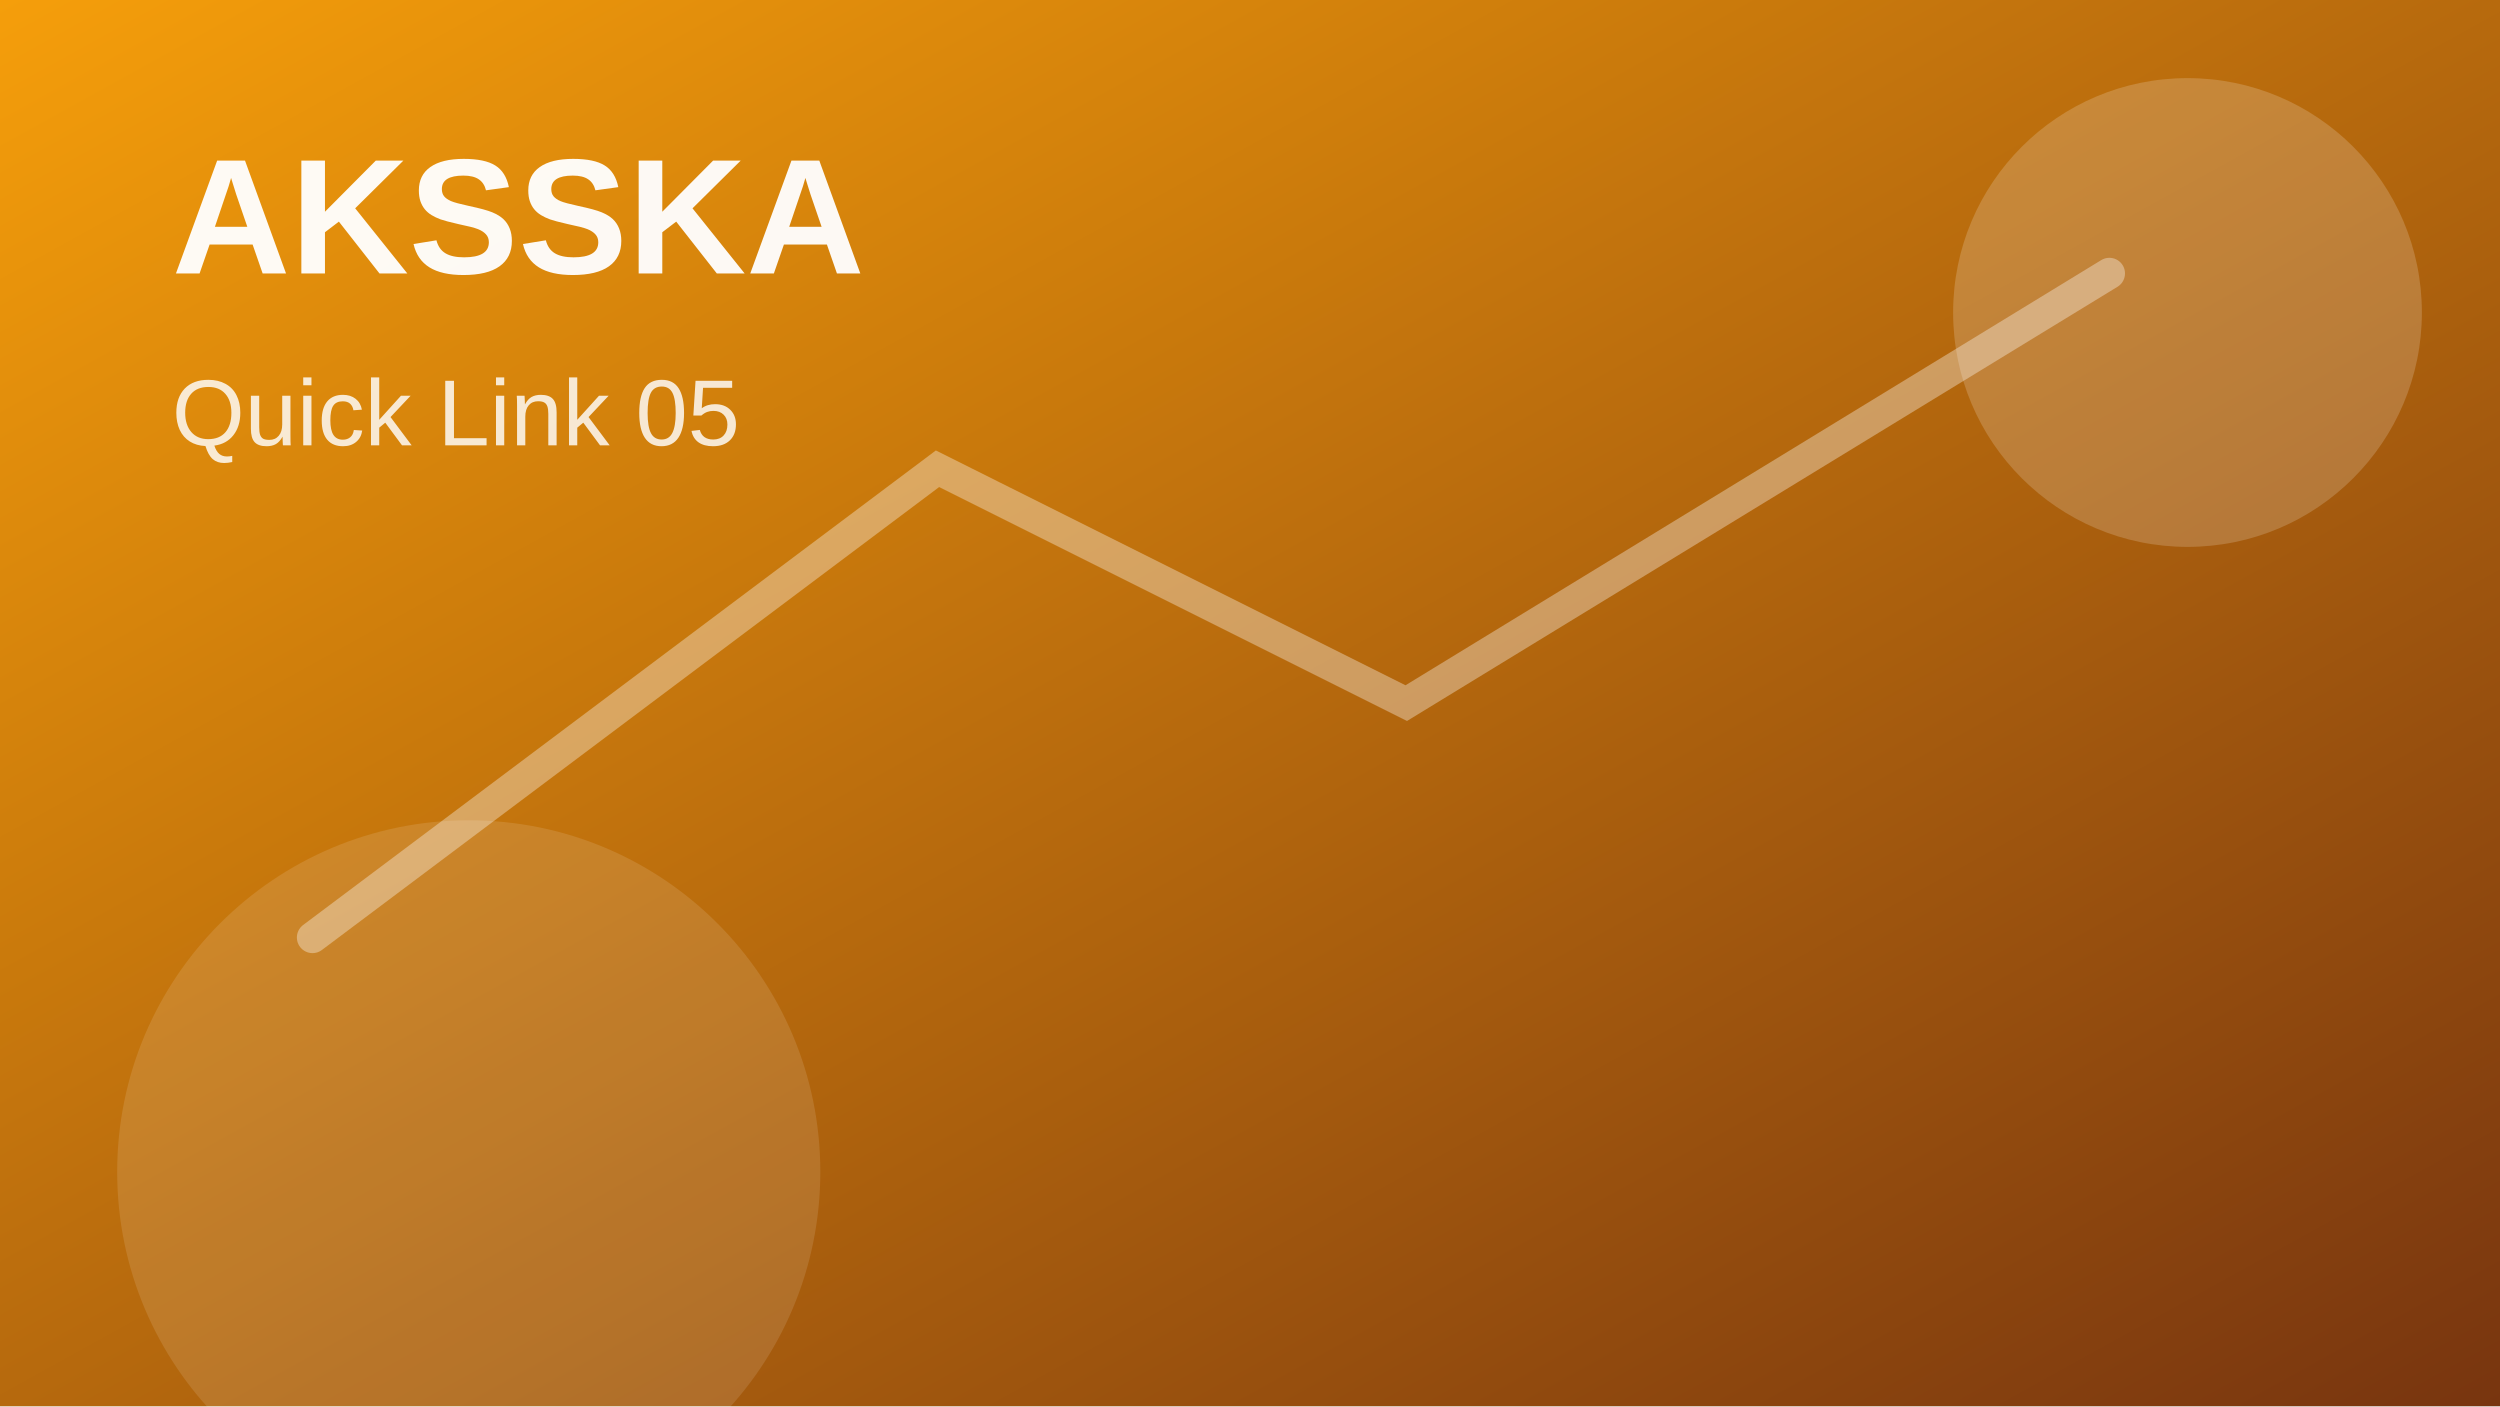
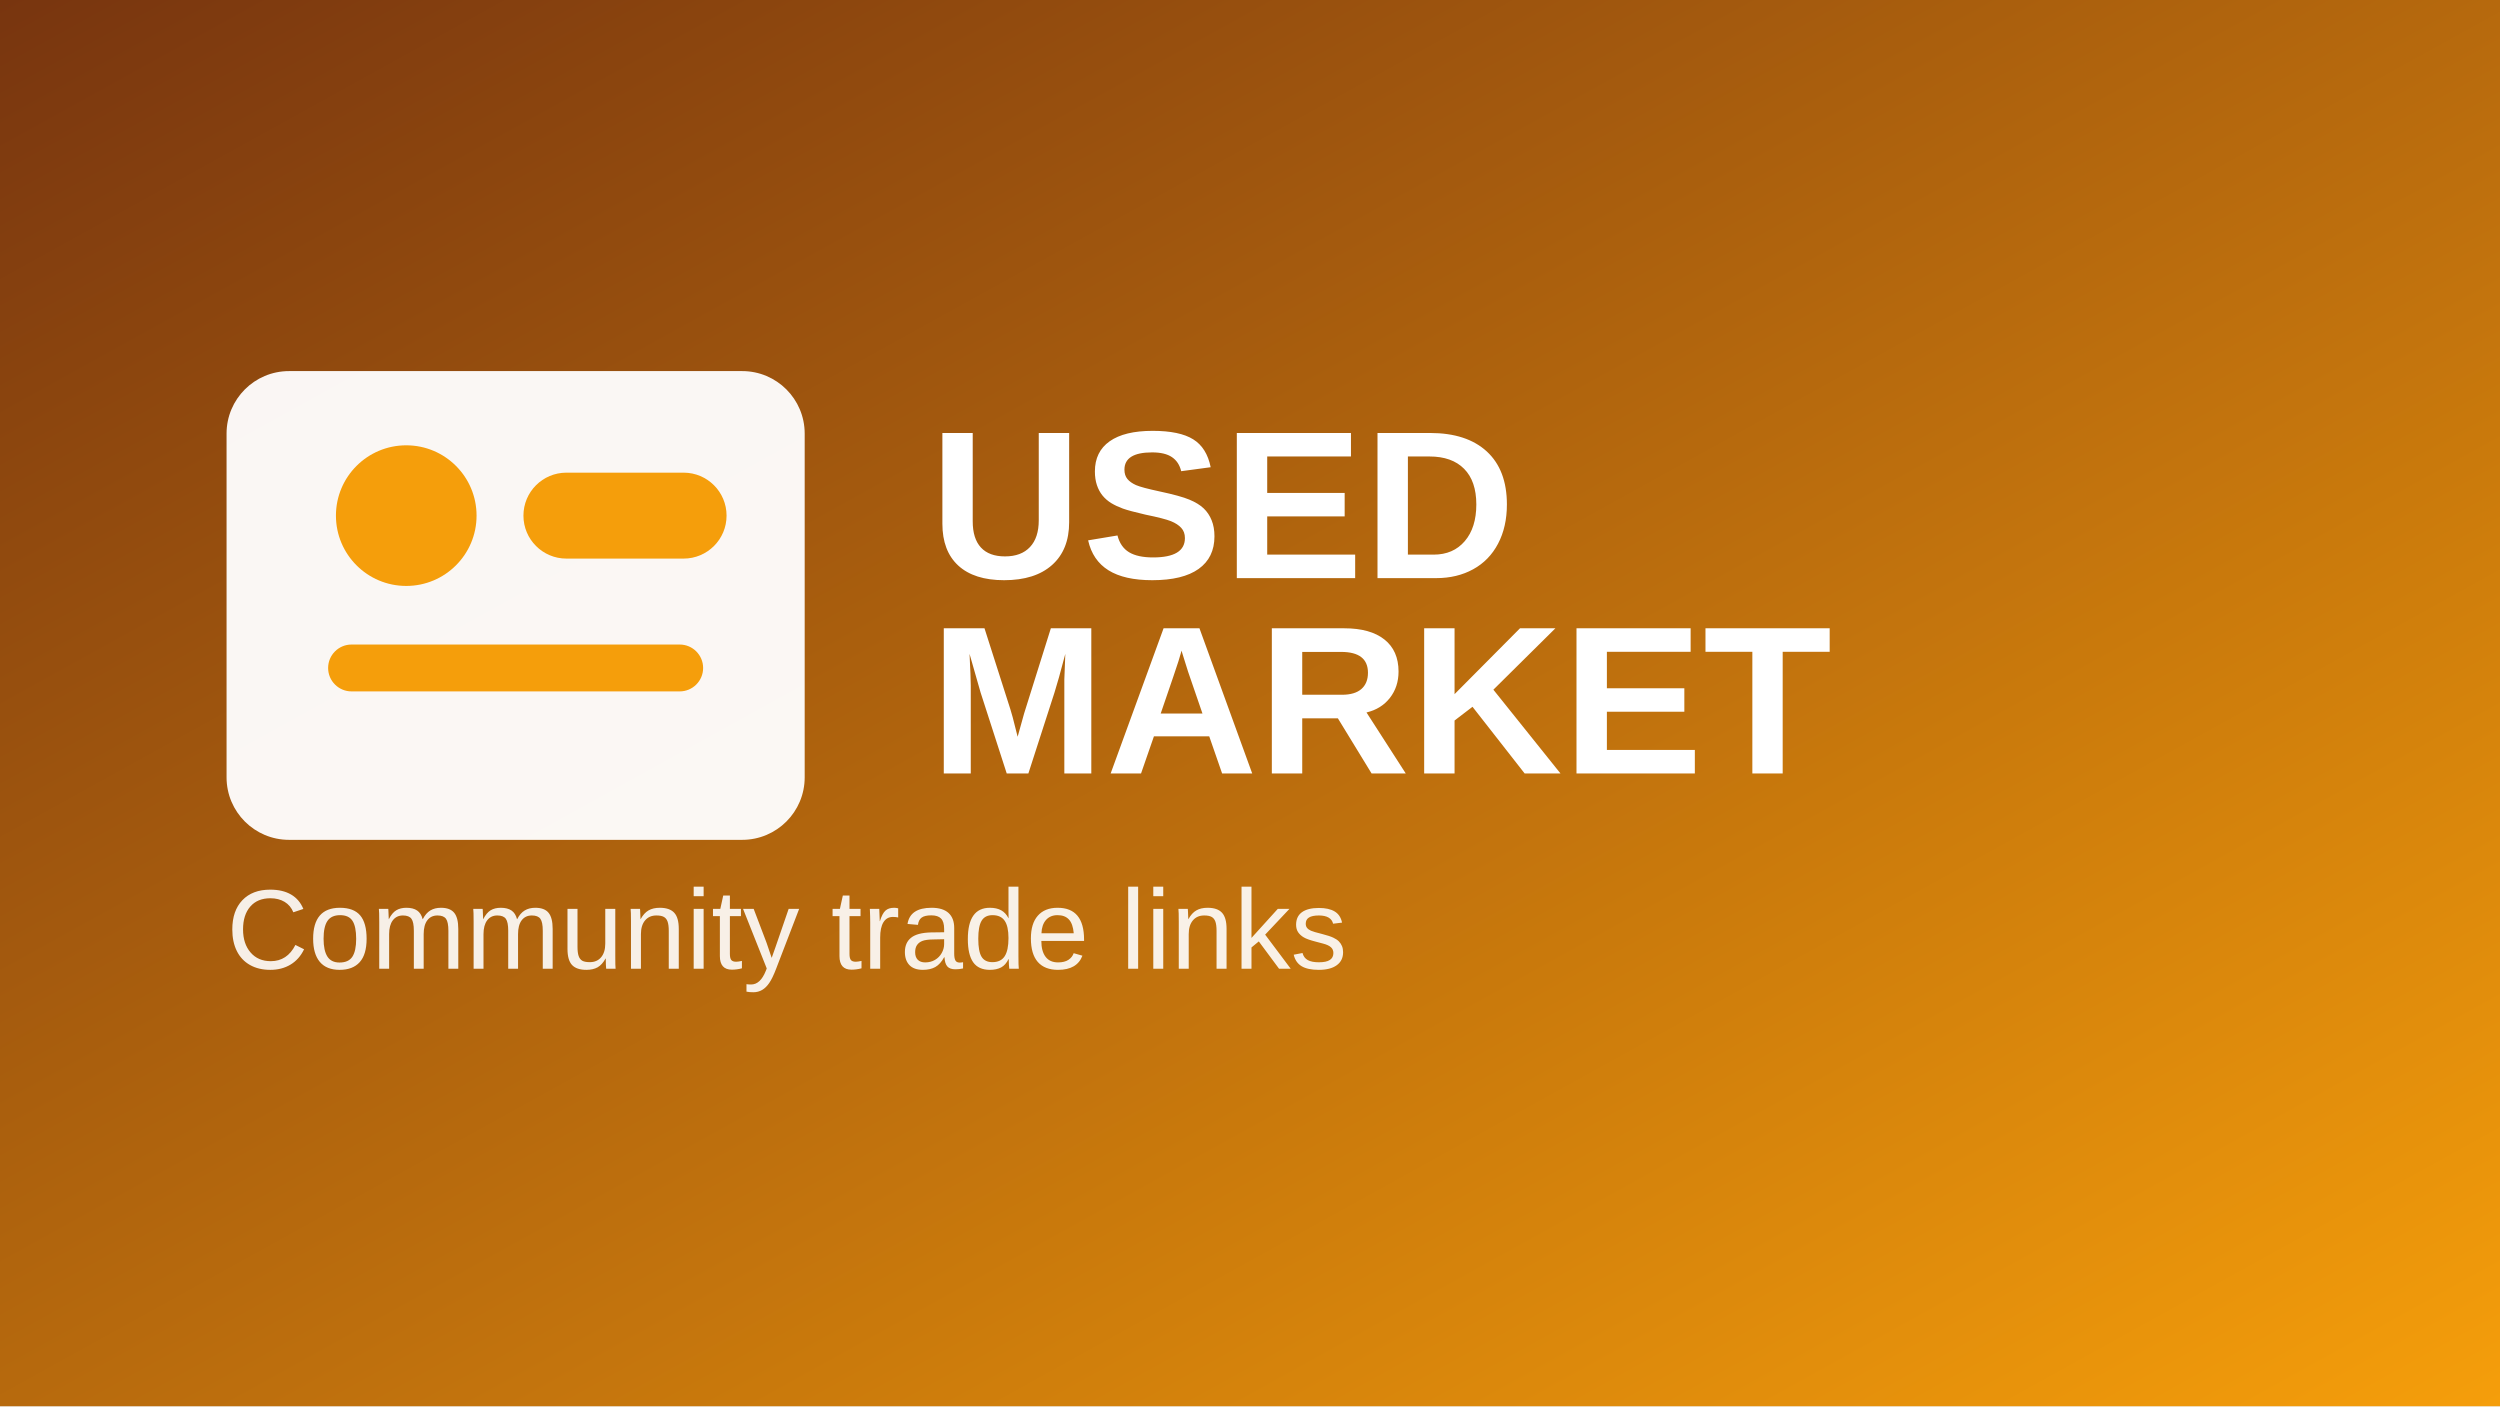
- <svg xmlns="http://www.w3.org/2000/svg" width="640" height="360" viewBox="0 0 640 360" role="img" aria-label="AKSSKA card 05">
+ <svg xmlns="http://www.w3.org/2000/svg" width="640" height="360" viewBox="0 0 640 360" role="img" aria-label="Used market card">
  <defs>
-     <linearGradient id="g05" x1="0" y1="0" x2="1" y2="1">
-       <stop offset="0%" stop-color="#f59e0b" />
-       <stop offset="100%" stop-color="#78350f" />
+     <linearGradient id="g" x1="0" y1="0" x2="1" y2="1">
+       <stop offset="0%" stop-color="#78350f" />
+       <stop offset="100%" stop-color="#f59e0b" />
    </linearGradient>
  </defs>
-   <rect width="640" height="360" fill="url(#g05)" />
-   <circle cx="560" cy="80" r="60" fill="rgba(255,255,255,0.18)" />
-   <circle cx="120" cy="300" r="90" fill="rgba(255,255,255,0.12)" />
-   <path d="M80 240 L240 120 L360 180 L540 70" stroke="rgba(255,255,255,0.35)" stroke-width="8" fill="none" stroke-linecap="round" />
-   <text x="44" y="70" fill="rgba(255,255,255,0.95)" font-size="42" font-family="Arial, Helvetica, sans-serif" font-weight="700">AKSSKA</text>
-   <text x="44" y="114" fill="rgba(255,255,255,0.82)" font-size="24" font-family="Arial, Helvetica, sans-serif">Quick Link 05</text>
+   <rect width="640" height="360" fill="url(#g)" />
+   <rect x="58" y="95" width="148" height="120" rx="16" fill="rgba(255,255,255,0.95)" />
+   <circle cx="104" cy="132" r="18" fill="#f59e0b" />
+   <rect x="134" y="121" width="52" height="22" rx="11" fill="#f59e0b" />
+   <rect x="84" y="165" width="96" height="12" rx="6" fill="#f59e0b" />
+   <text x="238" y="148" fill="#ffffff" font-size="54" font-family="Arial, Helvetica, sans-serif" font-weight="700">USED</text>
+   <text x="238" y="198" fill="#ffffff" font-size="54" font-family="Arial, Helvetica, sans-serif" font-weight="700">MARKET</text>
+   <text x="58" y="248" fill="rgba(255,255,255,0.9)" font-size="29" font-family="Arial, Helvetica, sans-serif">Community trade links</text>
</svg>
